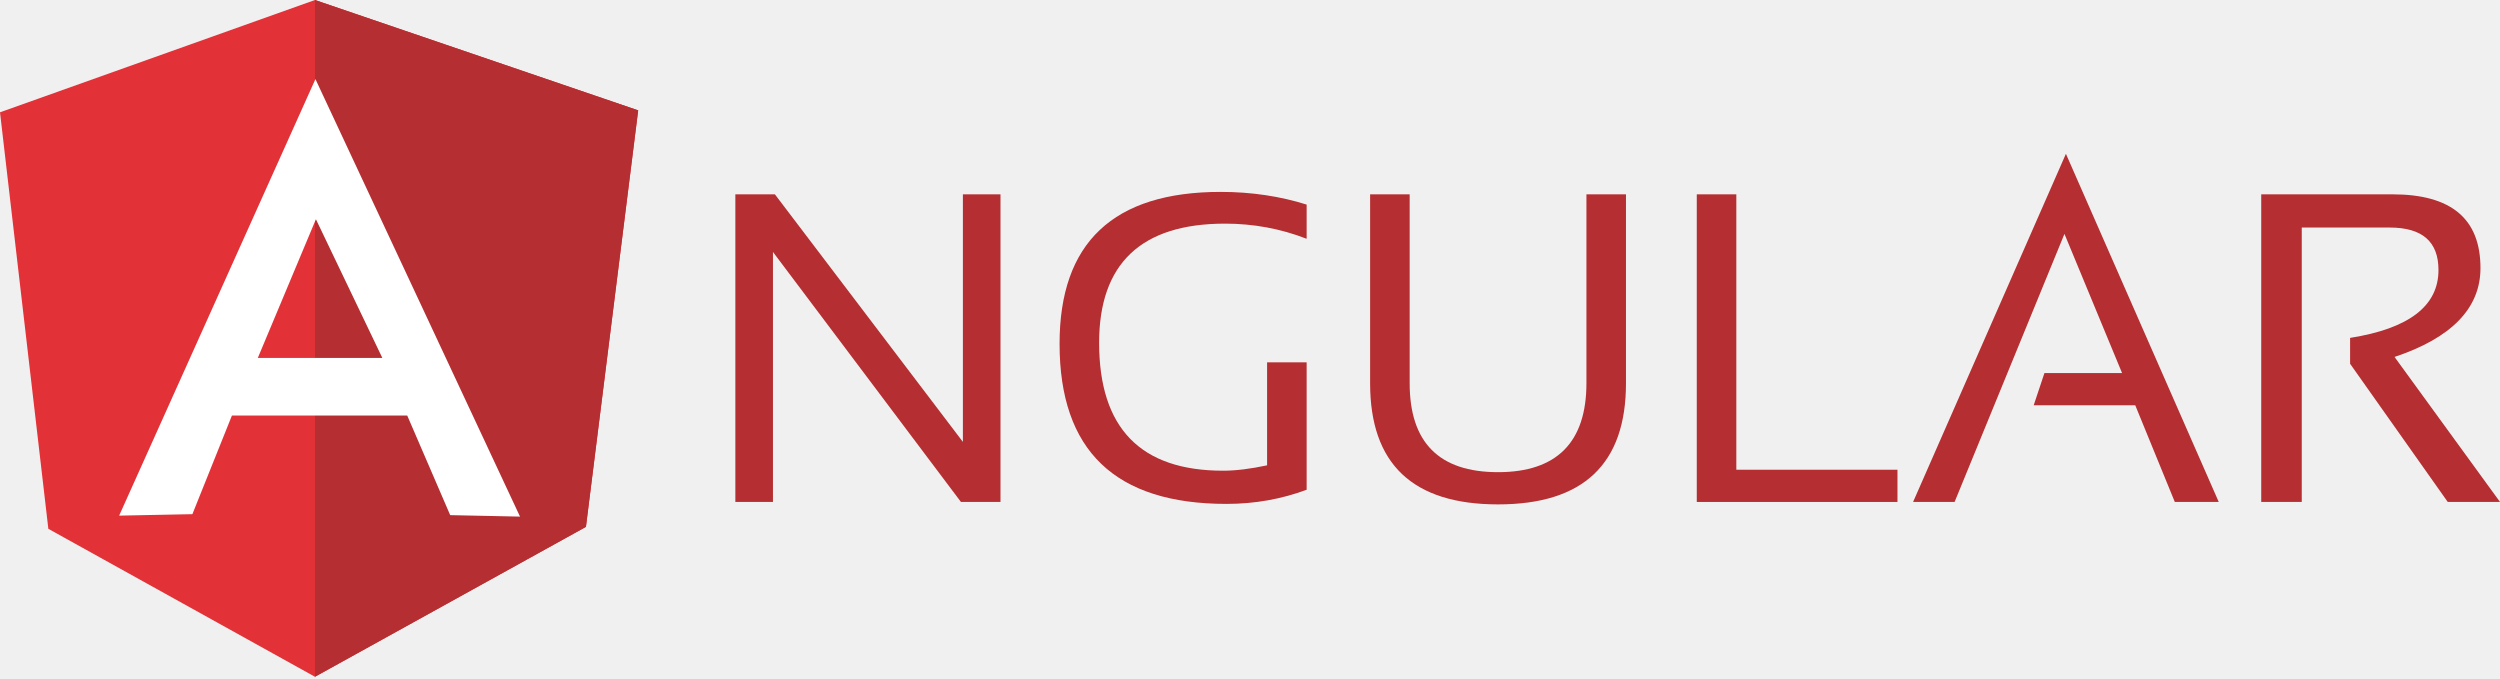
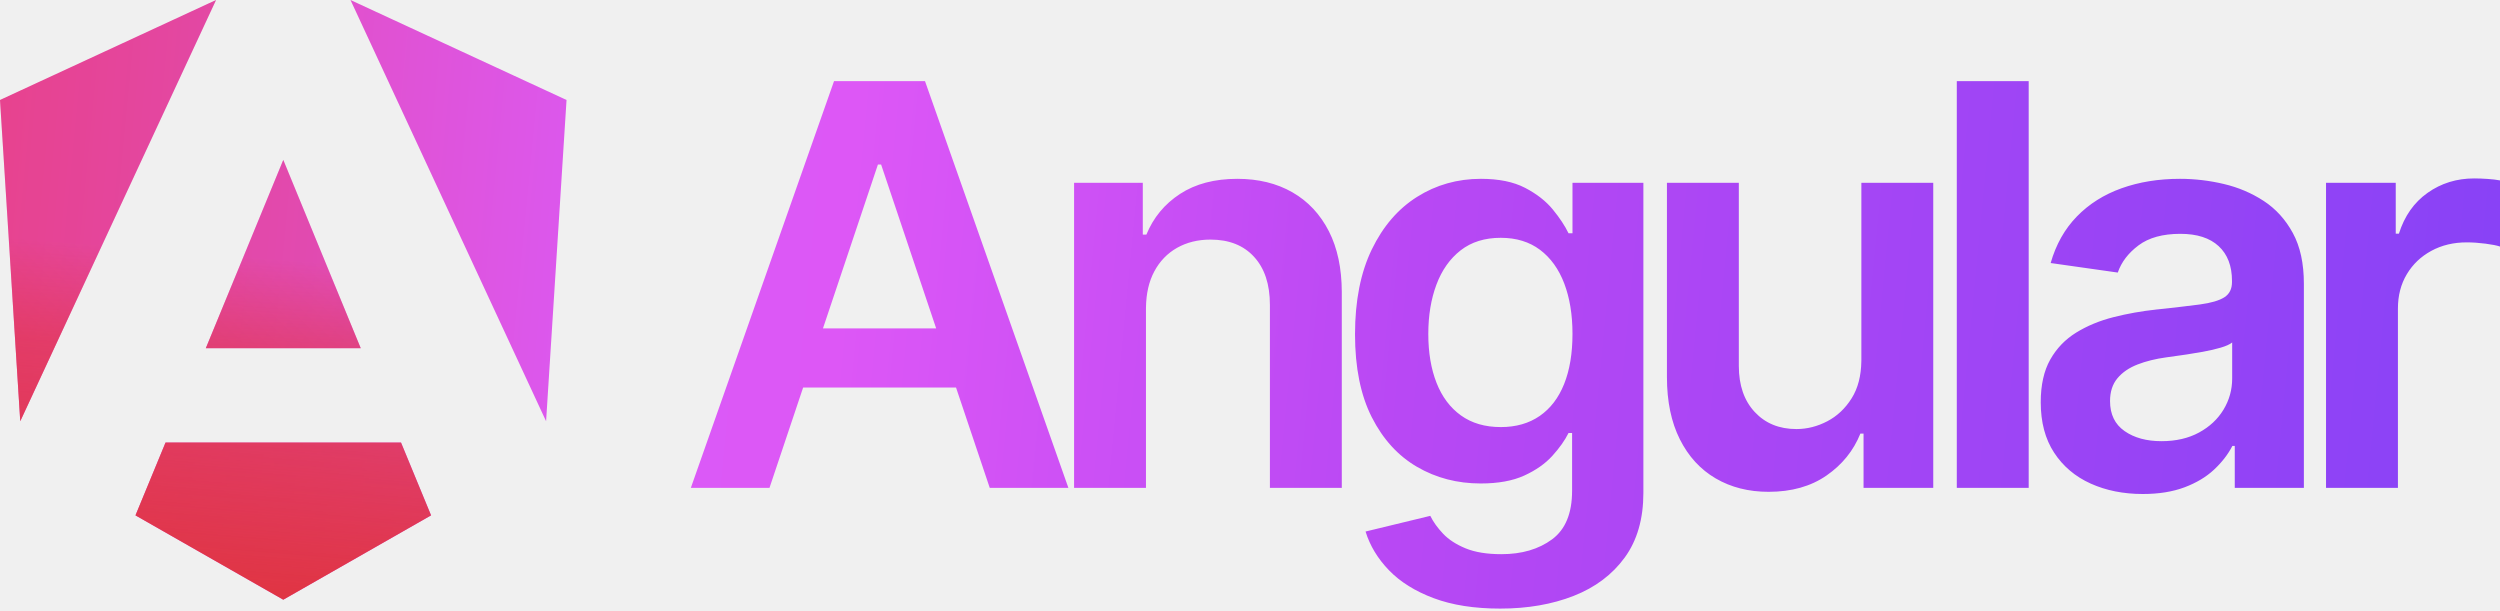
- <svg xmlns="http://www.w3.org/2000/svg" width="512px" height="139px" viewBox="0 0 512 139" version="1.1">
-   <defs />
-   <g stroke="none" stroke-width="1" fill="none" fill-rule="evenodd">
-     <g>
-       <g transform="translate(150, 31)" fill="#B52E31">
-         <path d="M0.6,71.8 L0.6,8.8 L8.7,8.8 L47.2,59.5 L47.2,8.8 L54.9,8.8 L54.9,71.8 L46.8,71.8 L8.3,20.6 L8.3,71.8 L0.6,71.8 L0.6,71.8 Z" />
-         <path d="M117.6,69.3 C112.5,71.2 107,72.2 101.2,72.2 C78.4,72.2 67,61.3 67,39.4 C67,18.7 78,8.3 100,8.3 C106.3,8.3 112.2,9.2 117.6,10.9 L117.6,17.9 C112.2,15.8 106.6,14.8 100.9,14.8 C83.7,14.8 75.1,23 75.1,39.2 C75.1,56.7 83.6,65.4 100.5,65.4 C103.2,65.4 106.2,65 109.5,64.3 L109.5,43.2 L117.6,43.2 L117.6,69.3 L117.6,69.3 Z" />
-         <path d="M130.6,47.5 L130.6,8.8 L138.7,8.8 L138.7,47.5 C138.7,59.6 144.7,65.7 156.8,65.7 C168.8,65.7 174.9,59.6 174.9,47.5 L174.9,8.8 L183,8.8 L183,47.5 C183,64 174.3,72.3 156.8,72.3 C139.3,72.3 130.6,64 130.6,47.5 L130.6,47.5 L130.6,47.5 Z" />
-         <path d="M205.6,8.8 L205.6,65.2 L238.6,65.2 L238.6,71.8 L197.5,71.8 L197.5,8.8 L205.6,8.8 L205.6,8.8 Z" />
-         <path d="M250.3,71.8 L241.8,71.8 L273.1,0.5 L304.4,71.8 L295.4,71.8 L287.3,52 L266.5,52 L268.7,45.4 L284.6,45.4 L272.8,16.9 L250.3,71.8 L250.3,71.8 Z" />
-         <path d="M313.1,71.8 L313.1,8.8 L340,8.8 C352,8.8 358,13.8 358,23.9 C358,32.1 352.1,38.2 340.4,42.1 L362,71.8 L351.3,71.8 L331.3,43.5 L331.3,38.2 C343.3,36.3 349.4,31.7 349.4,24.3 C349.4,18.5 346.1,15.6 339.4,15.6 L321.4,15.6 L321.4,71.8 L313.1,71.8 L313.1,71.8 Z" />
-       </g>
-       <g>
-         <path d="M0,23 L64.5,0 L130.7,22.6 L120,107.9 L64.5,138.6 L9.9,108.3 L0,23 L0,23 Z" fill="#E23237" />
-         <path d="M130.7,22.6 L64.5,0 L64.5,138.6 L120,107.9 L130.7,22.6 L130.7,22.6 Z" fill="#B52E31" />
-         <path d="M64.6,16.2 L64.6,16.2 L24.4,105.6 L39.4,105.3 L47.5,85.1 L64.6,85.1 L83.4,85.1 L92.2,105.5 L106.5,105.8 L64.6,16.2 L64.6,16.2 Z M64.7,44.9 L78.3,73.3 L65.3,73.3 L64.6,73.3 L52.8,73.3 L64.7,44.9 L64.7,44.9 Z" fill="#FFFFFF" />
-       </g>
-     </g>
+ <svg xmlns="http://www.w3.org/2000/svg" width="512px" height="125px" viewBox="0 0 512 125" version="1.1" preserveAspectRatio="xMidYMid">
+   <defs>
+     <linearGradient x1="0%" y1="48.065%" x2="100%" y2="50.391%" id="angularLinearGradient-1">
+       <stop stop-color="#E847A3" offset="0%" />
+       <stop stop-color="#DA5AF7" offset="25.687%" />
+       <stop stop-color="#DD57F6" offset="33.759%" />
+       <stop stop-color="#B848F4" offset="56.442%" />
+       <stop stop-color="#8842F6" offset="100%" />
+     </linearGradient>
+     <linearGradient x1="36.615%" y1="41.656%" x2="33.292%" y2="100%" id="angularLinearGradient-2">
+       <stop stop-color="#E03440" stop-opacity="0.2" offset="0%" />
+       <stop stop-color="#E03440" stop-opacity="0.62" offset="28.023%" />
+       <stop stop-color="#E03440" offset="100%" />
+     </linearGradient>
+   </defs>
+   <g>
+     <path d="M116.028,20.477 L111.839,86.267 L71.78,0 L116.028,20.477 Z M88.283,105.548 L58.014,122.818 L27.746,105.548 L33.902,90.628 L82.126,90.628 L88.283,105.548 Z M58.014,32.746 L73.875,71.306 L42.153,71.306 L58.014,32.746 Z M4.147,86.267 L0,20.477 L44.248,0 L4.147,86.267 Z M476.37,99.91 L476.37,37.437 L490.647,37.437 L490.647,47.849 L491.298,47.849 C492.436,44.243 494.395,41.457 497.175,39.491 C499.954,37.525 503.133,36.542 506.712,36.542 C507.526,36.542 508.441,36.576 509.458,36.644 C510.474,36.712 511.322,36.813 512,36.949 L512,50.493 C511.376,50.276 510.394,50.08 509.051,49.903 C507.709,49.727 506.414,49.638 505.167,49.638 C502.483,49.638 500.076,50.215 497.947,51.367 C495.818,52.52 494.144,54.112 492.924,56.146 C491.705,58.18 491.094,60.526 491.094,63.183 L491.094,99.91 L476.37,99.91 Z M446.453,36.623 C449.463,36.623 452.46,36.976 455.442,37.681 C458.425,38.386 461.149,39.545 463.617,41.158 C466.084,42.772 468.071,44.961 469.577,47.727 C471.081,50.493 471.833,53.95 471.833,58.098 L471.833,99.91 L457.679,99.91 L457.679,91.328 L457.191,91.328 C456.296,93.064 455.042,94.684 453.429,96.189 C451.816,97.694 449.795,98.901 447.369,99.809 C444.942,100.717 442.101,101.171 438.847,101.171 C434.888,101.171 431.33,100.46 428.17,99.036 C425.011,97.613 422.517,95.505 420.687,92.711 C418.857,89.919 417.942,86.475 417.942,82.38 C417.942,78.856 418.592,75.941 419.893,73.636 C421.195,71.331 422.971,69.487 425.222,68.104 C427.472,66.721 430.015,65.671 432.848,64.952 C435.682,64.234 438.617,63.712 441.654,63.386 L443.486,63.193 L445.609,62.959 C447.411,62.755 448.982,62.563 450.324,62.381 L450.562,62.349 C452.839,62.038 454.5,61.55 455.544,60.885 C456.587,60.221 457.11,59.183 457.11,57.773 L457.11,57.529 C457.11,54.465 456.201,52.093 454.385,50.412 C452.567,48.73 449.952,47.889 446.535,47.889 C442.929,47.889 440.074,48.676 437.973,50.249 C435.871,51.822 434.455,53.679 433.722,55.821 L419.976,53.869 C421.059,50.073 422.849,46.893 425.344,44.331 C427.839,41.768 430.889,39.843 434.496,38.555 C438.101,37.268 442.087,36.623 446.453,36.623 Z M457.15,70.138 C456.689,70.518 455.909,70.87 454.812,71.195 C453.713,71.52 452.487,71.805 451.131,72.049 C450.046,72.245 448.97,72.423 447.903,72.583 L446.801,72.743 L443.647,73.188 C441.451,73.487 439.485,73.975 437.749,74.653 C436.014,75.331 434.644,76.273 433.641,77.48 C432.638,78.686 432.136,80.239 432.136,82.137 C432.136,84.848 433.126,86.895 435.105,88.278 C437.085,89.661 439.607,90.352 442.671,90.352 C445.626,90.352 448.188,89.763 450.358,88.583 C452.527,87.404 454.202,85.838 455.381,83.886 C456.561,81.933 457.15,79.805 457.15,77.5 L457.15,70.138 Z M400.752,99.91 L415.476,99.91 L415.476,16.612 L400.752,16.612 L400.752,99.91 Z M381.207,73.636 L381.207,37.437 L395.93,37.437 L395.93,99.91 L381.654,99.91 L381.654,88.807 L381.003,88.807 C379.593,92.305 377.281,95.165 374.068,97.389 C370.856,99.613 366.903,100.724 362.212,100.724 C358.118,100.724 354.504,99.809 351.372,97.978 C348.24,96.148 345.793,93.478 344.031,89.966 C342.268,86.455 341.388,82.204 341.388,77.215 L341.388,37.437 L356.111,37.437 L356.111,74.937 C356.111,78.897 357.195,82.042 359.365,84.374 C361.534,86.705 364.381,87.871 367.906,87.871 C370.075,87.871 372.176,87.343 374.211,86.285 C376.244,85.228 377.918,83.648 379.234,81.547 C380.508,79.509 381.166,76.968 381.205,73.923 L381.207,73.636 Z M303.295,36.623 C306.956,36.623 309.972,37.24 312.345,38.474 C314.717,39.708 316.608,41.186 318.019,42.907 C319.428,44.63 320.5,46.249 321.232,47.768 L322.045,47.768 L322.045,37.437 L336.565,37.437 L336.565,100.928 C336.565,106.269 335.291,110.689 332.742,114.187 C330.193,117.684 326.708,120.301 322.289,122.037 C317.869,123.772 312.853,124.64 307.241,124.64 C301.952,124.64 297.411,123.928 293.615,122.505 C289.818,121.081 286.768,119.176 284.463,116.79 C282.159,114.403 280.559,111.76 279.664,108.858 L292.924,105.645 C293.519,106.865 294.388,108.079 295.527,109.286 C296.666,110.492 298.204,111.496 300.143,112.296 C302.082,113.095 304.529,113.495 307.484,113.495 C311.66,113.495 315.117,112.485 317.856,110.465 C320.594,108.445 321.964,105.13 321.964,100.521 L321.964,88.685 L321.232,88.685 C320.472,90.203 319.368,91.762 317.917,93.362 C316.465,94.962 314.554,96.305 312.182,97.389 C309.809,98.474 306.833,99.016 303.254,99.016 C298.455,99.016 294.109,97.884 290.219,95.619 C286.327,93.356 283.236,89.966 280.945,85.452 C278.654,80.937 277.508,75.277 277.508,68.47 C277.508,61.61 278.654,55.815 280.945,51.083 C283.236,46.351 286.334,42.758 290.239,40.304 C294.144,37.85 298.496,36.623 303.295,36.623 Z M307.362,48.703 C304.081,48.703 301.343,49.557 299.146,51.266 C296.95,52.974 295.296,55.313 294.185,58.282 C293.072,61.251 292.517,64.62 292.517,68.389 C292.517,72.212 293.079,75.555 294.205,78.415 C295.33,81.276 296.998,83.499 299.207,85.085 C301.417,86.671 304.135,87.465 307.362,87.465 C310.48,87.465 313.137,86.705 315.334,85.187 C317.531,83.668 319.199,81.486 320.337,78.639 C321.476,75.791 322.045,72.375 322.045,68.389 C322.045,64.458 321.482,61.014 320.358,58.058 C319.232,55.103 317.578,52.805 315.396,51.164 C313.212,49.524 310.535,48.703 307.362,48.703 Z M234.694,63.305 L234.694,99.91 L219.971,99.91 L219.971,37.437 L234.045,37.437 L234.045,48.052 L234.776,48.052 C236.213,44.555 238.511,41.775 241.67,39.715 C244.829,37.654 248.74,36.623 253.405,36.623 C257.716,36.623 261.478,37.545 264.692,39.389 C267.904,41.233 270.398,43.904 272.175,47.401 C273.907,50.814 274.782,54.937 274.799,59.769 L274.799,99.91 L260.075,99.91 L260.075,62.41 C260.075,58.235 258.997,54.967 256.841,52.608 C254.686,50.249 251.709,49.069 247.914,49.069 C245.338,49.069 243.053,49.632 241.06,50.757 C239.067,51.883 237.508,53.503 236.383,55.618 C235.295,57.662 234.733,60.125 234.696,63.005 L234.694,63.305 Z M189.439,16.612 L218.804,99.91 L202.698,99.91 L195.797,79.371 L164.48,79.371 L157.592,99.91 L141.485,99.91 L170.81,16.612 L189.439,16.612 Z M180.451,33.695 L179.799,33.695 L168.545,67.25 L191.724,67.25 L180.451,33.695 Z" fill="url(#angularLinearGradient-1)" />
+     <path d="M88.283,105.548 L58.014,122.818 L27.746,105.548 L33.902,90.628 L82.126,90.628 L88.283,105.548 Z M58.014,32.746 L73.875,71.306 L42.153,71.306 L58.014,32.746 Z M4.147,86.267 L7.10542736e-15,20.477 L44.248,0 L4.147,86.267 Z" fill="url(#angularLinearGradient-2)" />
  </g>
</svg>
